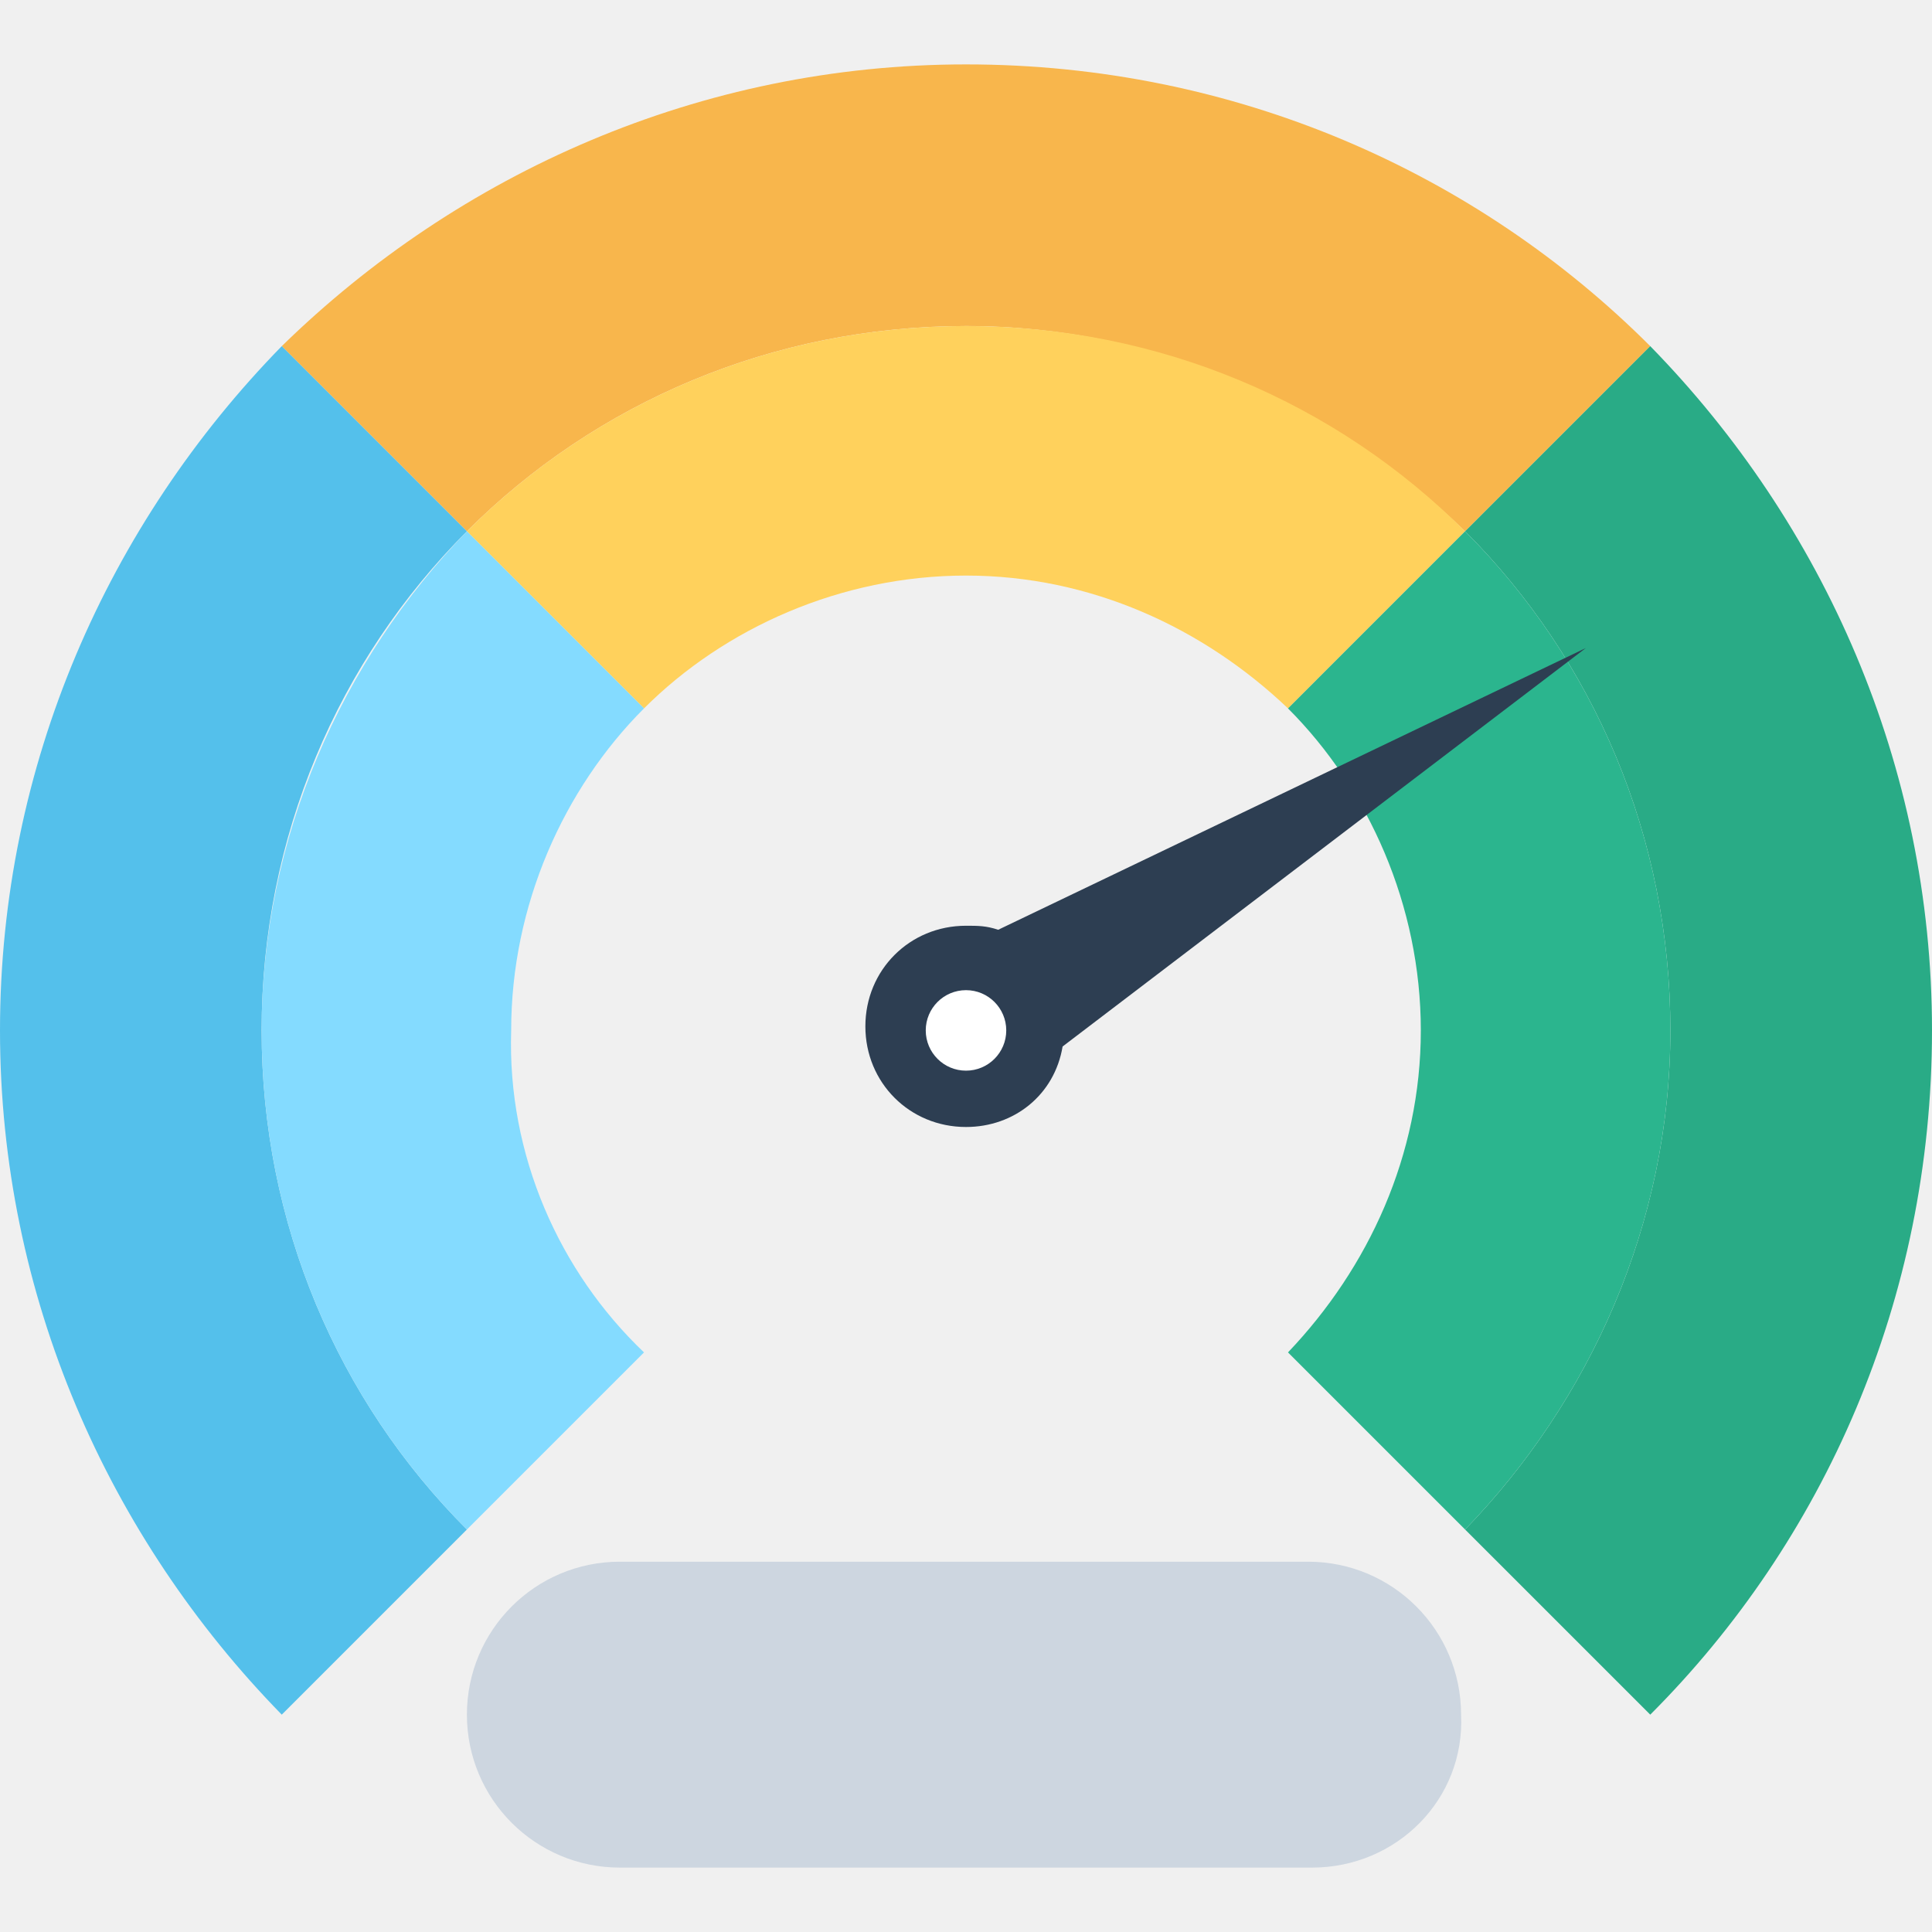
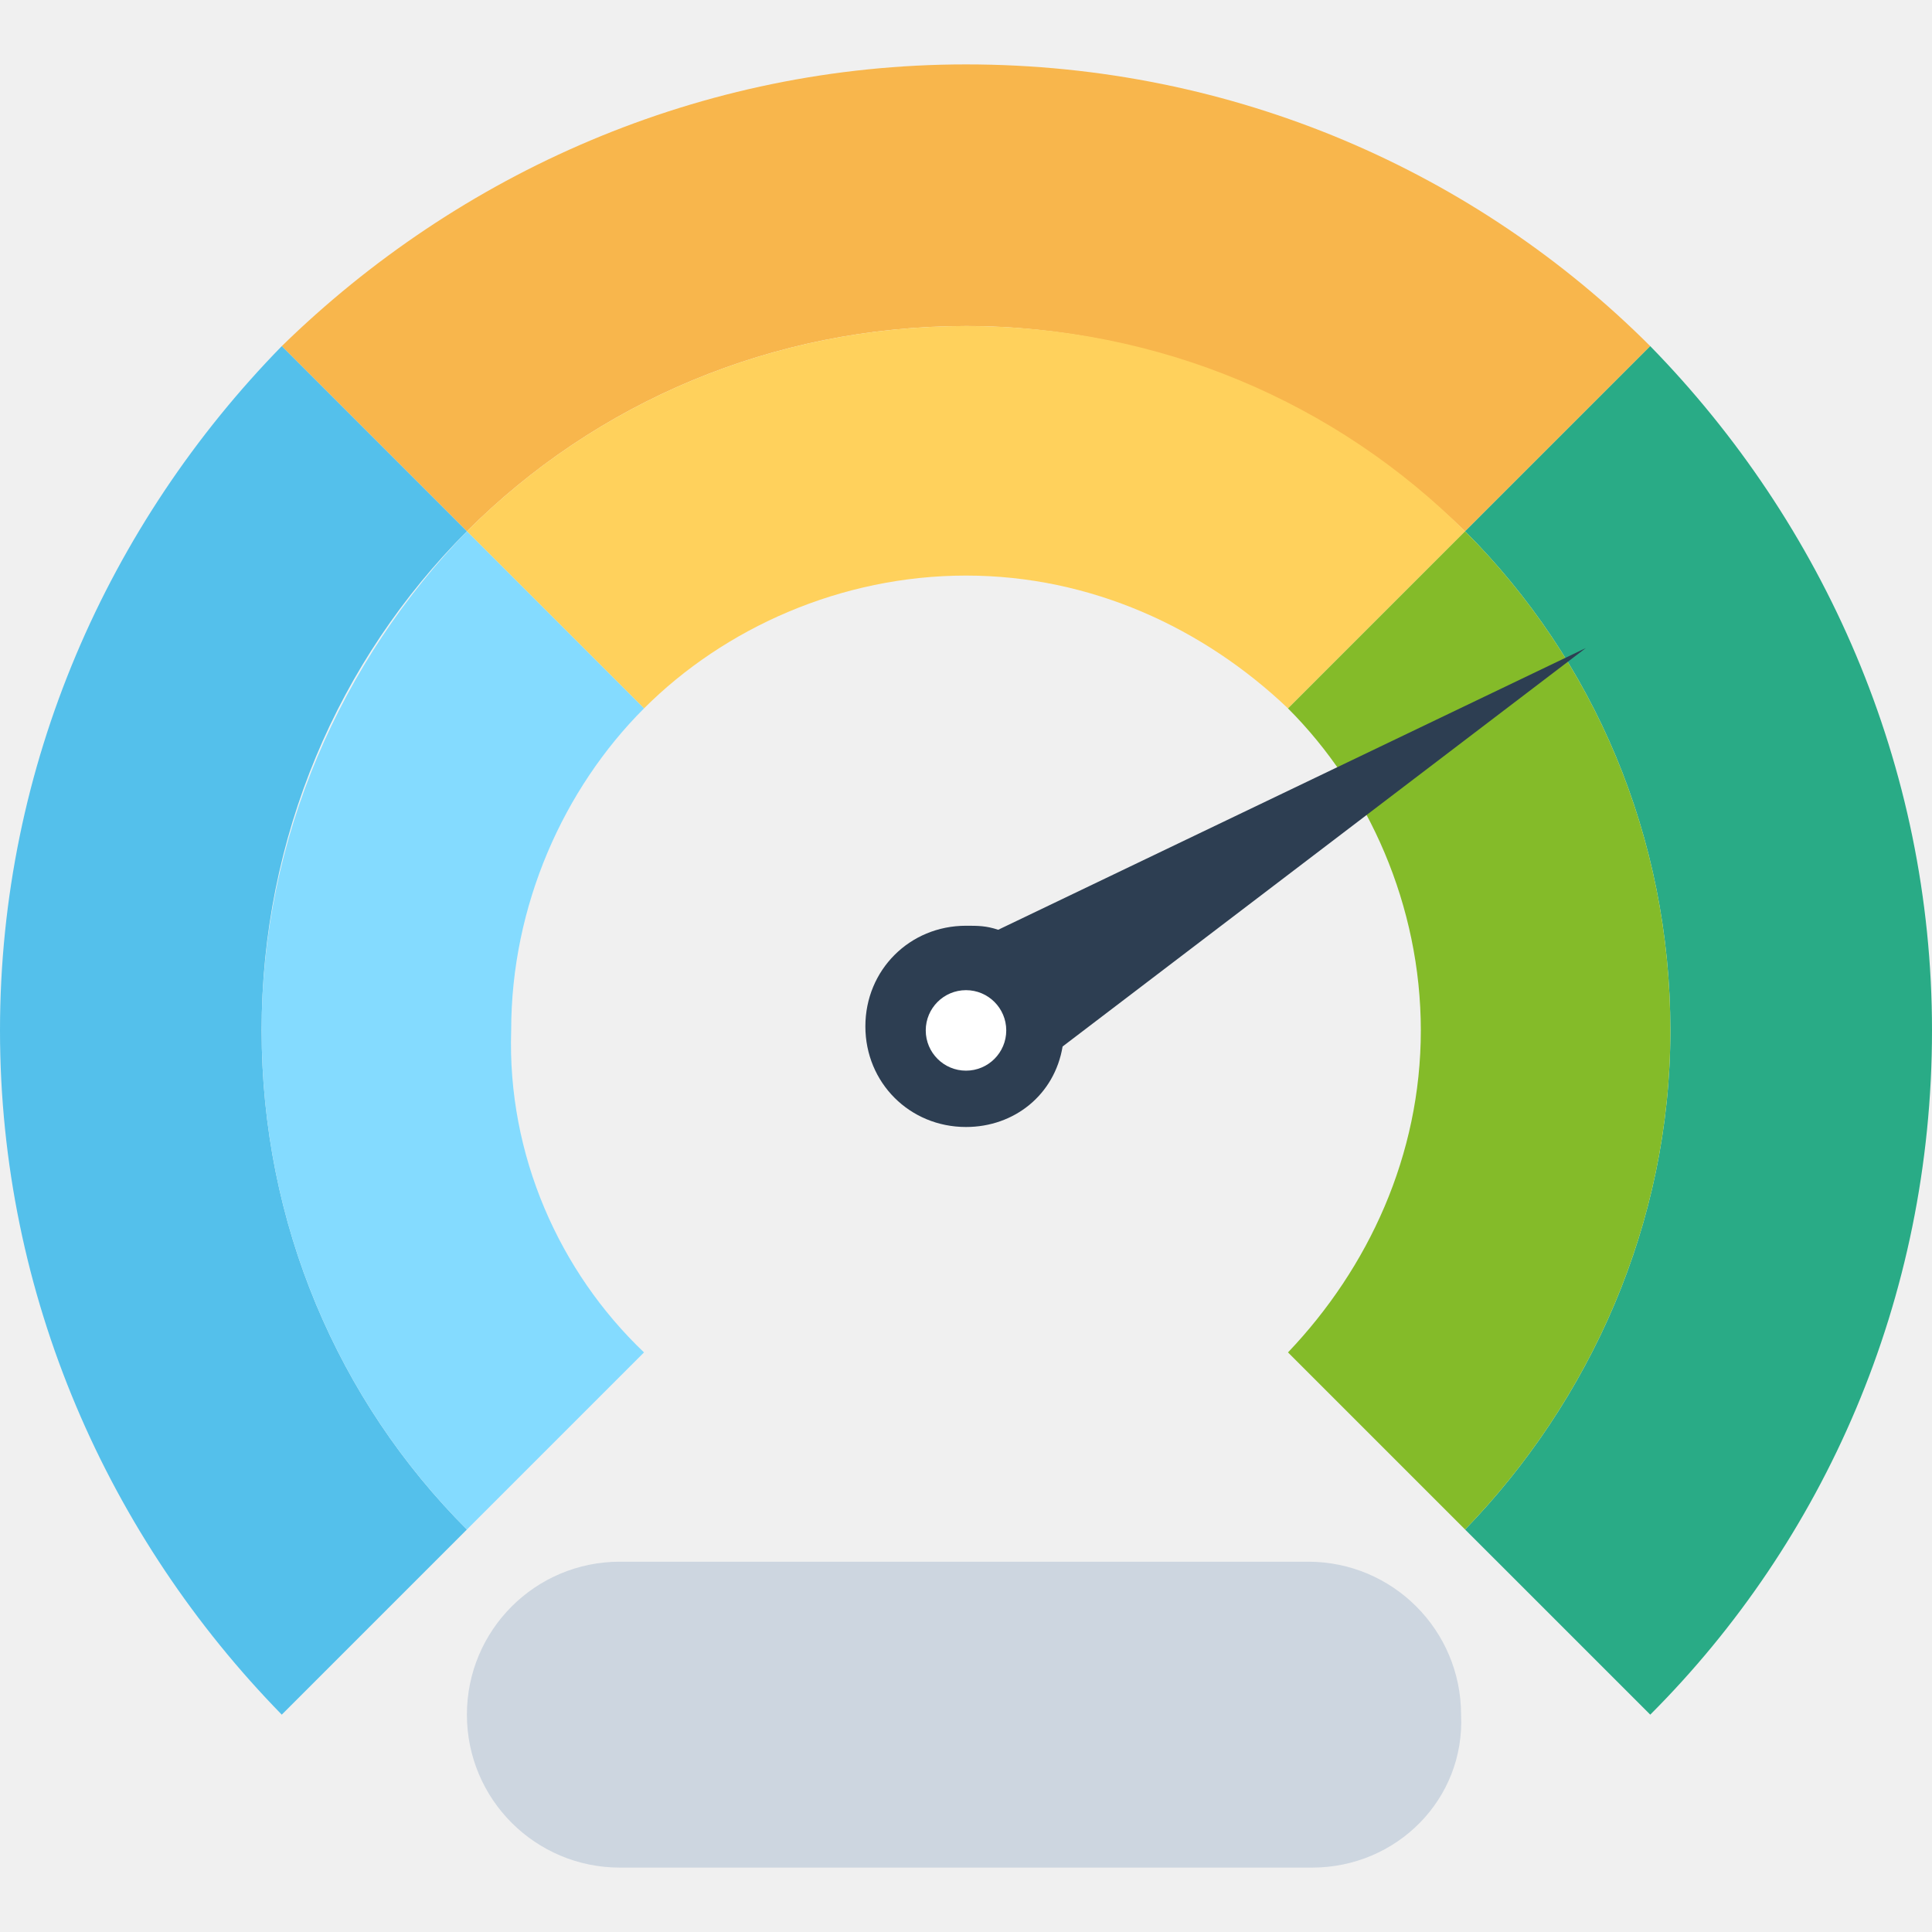
<svg xmlns="http://www.w3.org/2000/svg" width="512" height="512" viewBox="0 0 512 512" fill="none">
  <path d="M256 86.4C307.2 86.4 354.133 107.733 388.267 140.8L437.334 91.733C391.467 45.867 327.467 17.067 256 17.067C185.6 17.067 121.6 45.867 74.667 91.734L123.734 140.801C157.867 106.667 204.8 86.4 256 86.4Z" fill="#F8B64C" />
  <path d="M123.733 140.8L74.667 91.733C28.8 138.667 0 202.667 0 273.067C0 343.467 28.8 407.467 74.667 454.4L123.734 405.333C89.601 371.2 69.334 324.266 69.334 273.066C69.333 221.867 89.6 174.933 123.733 140.8Z" fill="#54C0EB" />
  <path d="M437.333 91.733L388.267 140.8C422.4 174.933 442.667 221.867 442.667 273.067C442.667 324.267 421.334 371.2 388.267 405.334L437.334 454.401C483.2 408.533 512 344.533 512 273.067C512 202.667 483.2 138.667 437.333 91.733Z" fill="#29AB86" />
  <path d="M388.267 140.8L341.334 187.733C318.934 166.4 289.067 152.533 256.001 152.533C222.935 152.533 192.001 166.4 170.668 187.733L123.733 140.8C157.867 106.667 204.8 86.4 256 86.4C307.2 86.4 354.133 106.667 388.267 140.8Z" fill="#FFD15C" />
  <path d="M170.667 358.4L123.734 405.333C89.601 371.2 69.334 324.266 69.334 273.066C69.334 221.866 90.667 174.933 123.734 140.799L170.667 187.732C149.334 209.065 135.467 239.999 135.467 273.065C134.4 306.133 148.267 337.067 170.667 358.4Z" fill="#84DBFF" />
-   <path d="M442.667 273.067C442.667 324.267 421.334 371.2 388.267 405.334L341.333 358.4C362.666 336 376.533 306.133 376.533 273.067C376.533 240.001 362.666 209.067 341.333 187.734L388.266 140.801C422.4 174.933 442.667 221.867 442.667 273.067Z" fill="#2BB58E" />
+   <path d="M442.667 273.067C442.667 324.267 421.334 371.2 388.267 405.334L341.333 358.4C362.666 336 376.533 306.133 376.533 273.067C376.533 240.001 362.666 209.067 341.333 187.734L388.266 140.801C422.4 174.933 442.667 221.867 442.667 273.067Z" fill="#84BB29" />
  <path d="M420.267 171.733L281.6 277.333C279.467 290.133 268.8 298.666 256 298.666C241.067 298.666 229.333 286.933 229.333 271.999C229.333 257.065 241.066 245.332 256 245.332C259.2 245.332 261.333 245.332 264.533 246.399L420.267 171.733Z" fill="#2D3E52" />
  <path d="M347.733 494.933H164.267C141.867 494.933 123.734 476.8 123.734 454.4C123.734 432 141.867 413.867 164.267 413.867H346.667C369.067 413.867 387.2 432 387.2 454.4C388.267 476.8 370.133 494.933 347.733 494.933Z" fill="#CDD6E0" />
  <path d="M256 283.737C261.891 283.737 266.667 278.961 266.667 273.07C266.667 267.179 261.891 262.403 256 262.403C250.109 262.403 245.333 267.179 245.333 273.07C245.333 278.961 250.109 283.737 256 283.737Z" fill="white" />
</svg>
